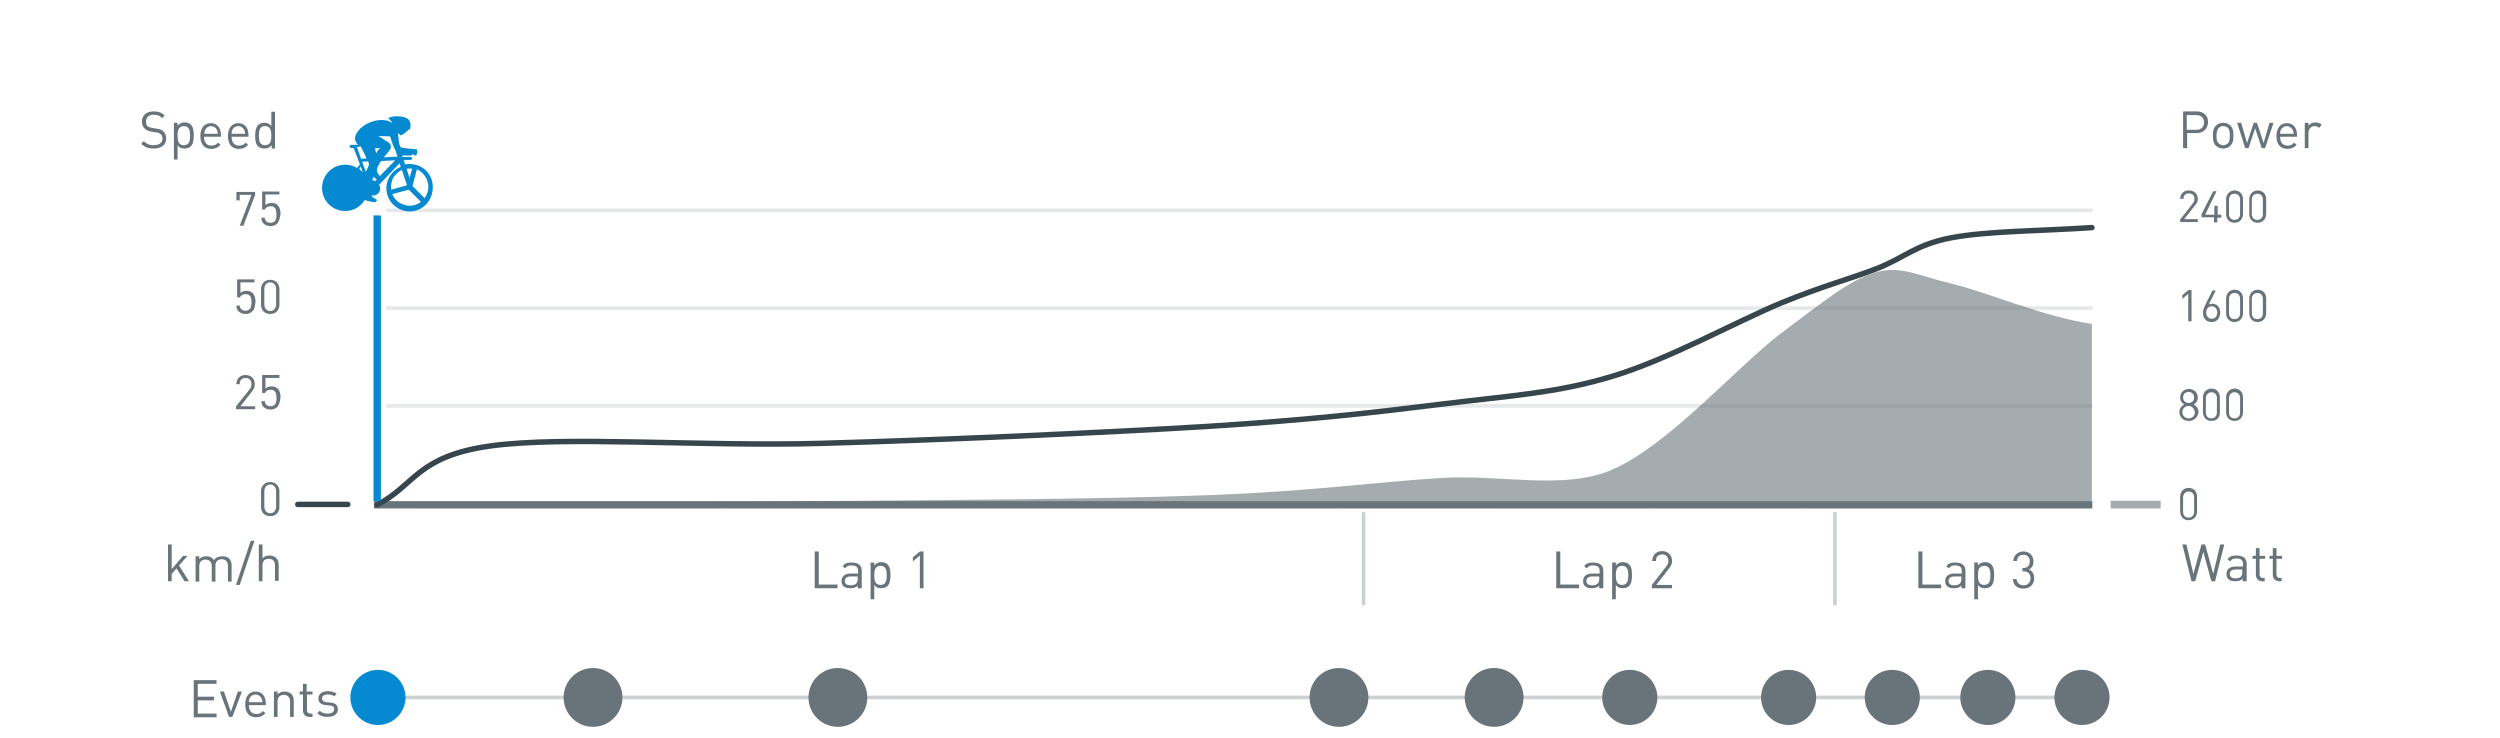
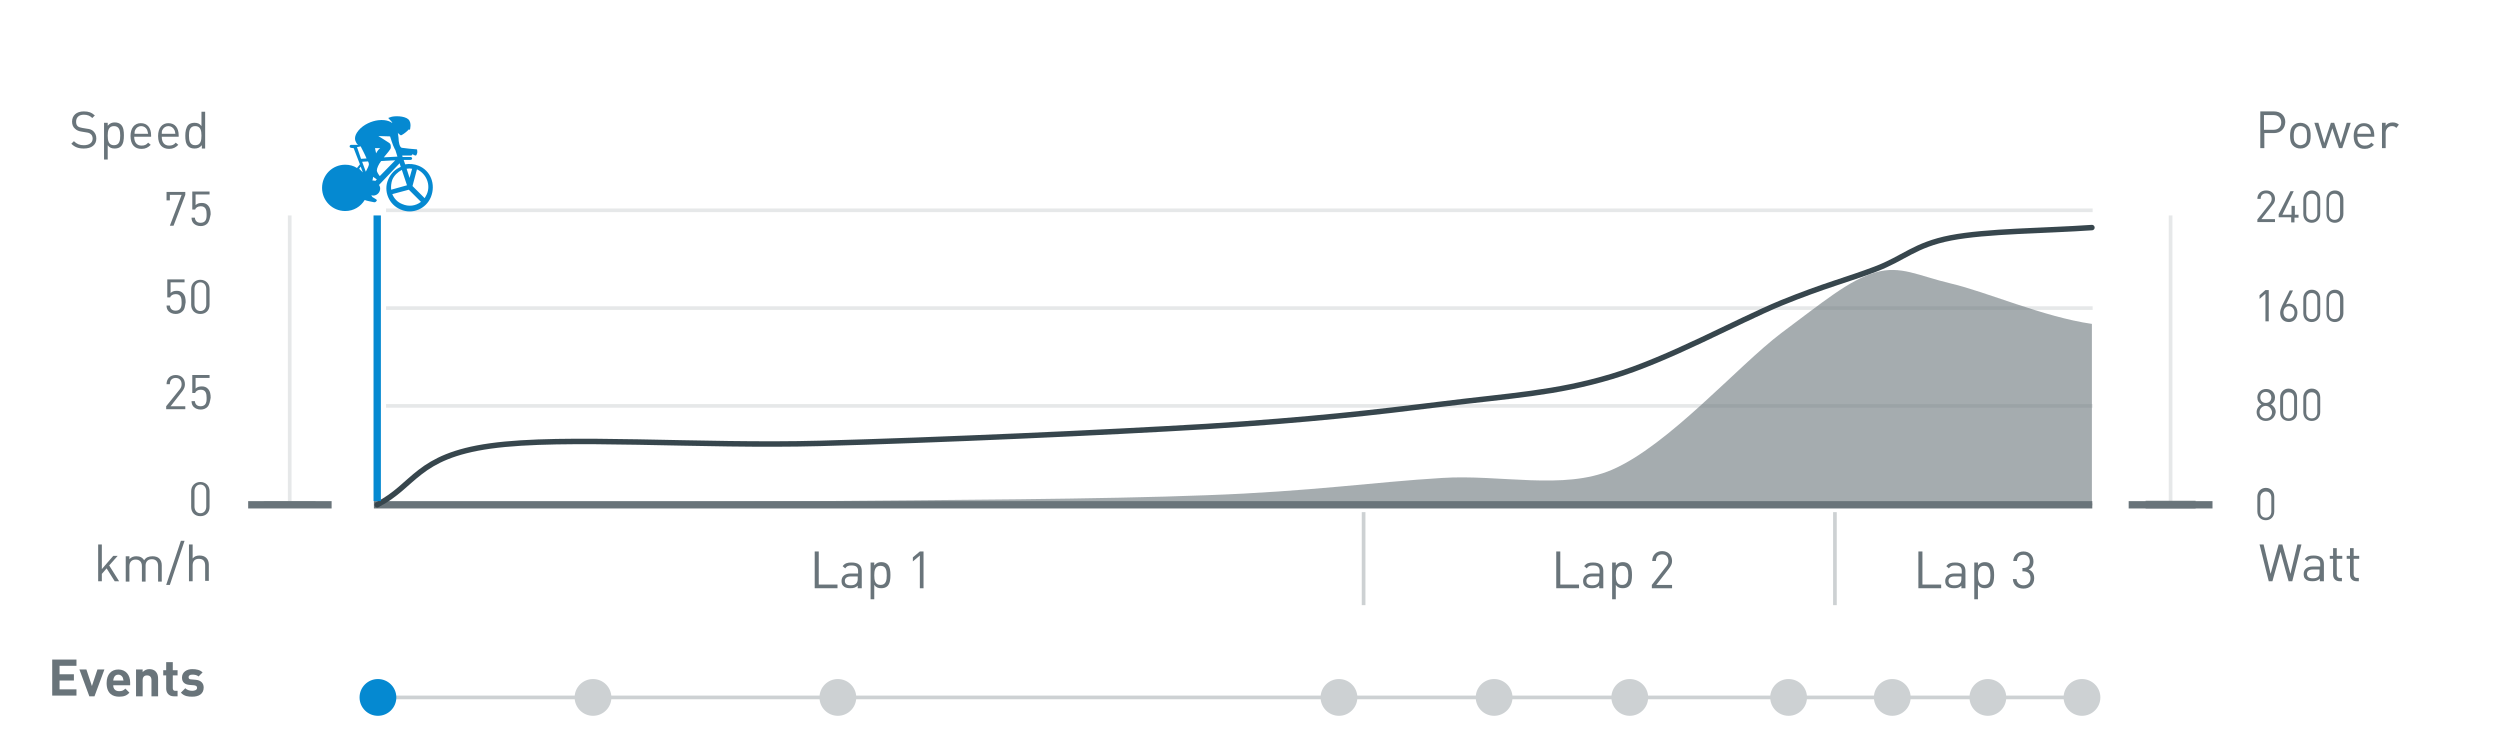
<svg xmlns="http://www.w3.org/2000/svg" version="1.1" x="0px" y="0px" viewBox="0 0 680 200.7" enable-background="new 0 0 680 200.7" xml:space="preserve">
  <g id="Layer_1">
+     <line fill="none" stroke="#E6E8E9" stroke-miterlimit="10" x1="590.4" y1="136.3" x2="590.4" y2="58.6" />
+     <line fill="none" stroke="#E6E8E9" stroke-miterlimit="10" x1="78.8" y1="136.3" x2="78.8" y2="58.6" />
    <g id="_x30_">
-       <rect x="574.1" y="136.2" opacity="0.6" fill="#69747A" width="13.6" height="2.1" />
+       <rect x="583.6" y="136.2" fill="#828B90" width="13.6" height="2.1" />
      <line fill="none" stroke="#CDD1D3" stroke-miterlimit="10" x1="99.5" y1="189.7" x2="569.7" y2="189.7" />
      <line fill="none" stroke="#CDD1D3" stroke-miterlimit="10" x1="370.9" y1="139.3" x2="370.9" y2="164.6" />
      <line fill="none" stroke="#CDD1D3" stroke-miterlimit="10" x1="499.1" y1="139.3" x2="499.1" y2="164.6" />
      <g>
        <line fill="none" stroke="#BBBBBB" stroke-width="0.537" stroke-linejoin="round" stroke-miterlimit="10" x1="105.1" y1="137.2" x2="569.1" y2="137.2" />
      </g>
      <path fill="none" stroke="#E6E8E9" stroke-linejoin="round" stroke-miterlimit="10" d="M105,110.4h464.2 M105,83.8h464.2     M105,57.2h464.2" />
      <line fill="none" stroke="#69747A" stroke-width="2" stroke-linejoin="round" stroke-miterlimit="10" x1="101.7" y1="137.3" x2="569.1" y2="137.3" />
-       <line fill="none" stroke="#37464D" stroke-width="1.492" stroke-linecap="round" stroke-linejoin="round" stroke-miterlimit="10" x1="81" y1="137.2" x2="94.6" y2="137.2" />
+       <line fill="none" stroke="#37464D" stroke-width="1.492" stroke-linecap="round" stroke-linejoin="round" stroke-miterlimit="10" x1="72" y1="137.2" x2="85.6" y2="137.2" />
      <g>
        <path fill="none" stroke="#37464D" stroke-width="1.492" stroke-linecap="round" stroke-linejoin="round" stroke-miterlimit="10" d="     M102.6,137.3c10.3-5.3,10.7-13.2,30.8-16c20.1-2.8,57.2,0.2,89.7-0.7c32.5-0.9,76.9-2.9,105.1-4.6c28.2-1.8,45.7-3.8,64.1-6.1     c18.4-2.3,30.8-2.9,46.1-7.5c15.4-4.6,34.2-15.1,46.1-20c11.8-4.8,18-6.3,25.6-9.2c7.7-2.9,10.7-6.6,20.5-8.5     c9.8-1.9,25.6-1.9,38.4-2.8" />
        <path opacity="0.6" fill="#69747A" d="M102.6,137.3c7.9-0.1,15.4-0.4,30.8-0.5c20.1-0.2,57.2-0.2,89.7-0.5     c32.5-0.3,76.9-0.5,105.1-1.6c28.2-1,45.7-3.6,64.1-4.7c15.6-1,33.1,3.4,46.1-2.2c15.4-6.6,34.2-28.2,46.1-37.2     c11.3-8.4,18.4-14.4,25.6-16.5c6.9-2,11.6,0.9,20.5,3c9.8,2.3,25.2,9.1,38.4,11l0,49" />
      </g>
      <g>
-         <circle fill="#69747A" cx="161.3" cy="189.7" r="8" />
-         <circle fill="#69747A" cx="227.9" cy="189.7" r="8" />
-         <circle fill="#69747A" cx="364.2" cy="189.7" r="8" />
-         <circle fill="#69747A" cx="406.4" cy="189.7" r="8" />
-         <circle fill="#69747A" cx="443.3" cy="189.7" r="7.5" />
-         <circle fill="#69747A" cx="486.5" cy="189.7" r="7.5" />
-         <circle fill="#69747A" cx="566.3" cy="189.7" r="7.5" />
-         <circle fill="#69747A" cx="540.7" cy="189.7" r="7.5" />
-         <circle fill="#0589D1" cx="102.8" cy="189.7" r="7.5" />
-         <circle fill="#69747A" cx="514.7" cy="189.7" r="7.5" />
+         <circle fill="#CDD1D3" cx="161.3" cy="189.7" r="5" />
+         <circle fill="#CDD1D3" cx="227.9" cy="189.7" r="5" />
+         <circle fill="#CDD1D3" cx="364.2" cy="189.7" r="5" />
+         <circle fill="#CDD1D3" cx="406.4" cy="189.7" r="5" />
+         <circle fill="#CDD1D3" cx="443.3" cy="189.7" r="5" />
+         <circle fill="#CDD1D3" cx="486.5" cy="189.7" r="5" />
+         <circle fill="#CDD1D3" cx="566.3" cy="189.7" r="5" />
+         <circle fill="#CDD1D3" cx="540.7" cy="189.7" r="5" />
+         <circle fill="#0589D1" cx="102.8" cy="189.7" r="5" />
+         <circle fill="#CDD1D3" cx="514.7" cy="189.7" r="5" />
      </g>
      <g>
        <line fill="none" stroke="#0589D1" stroke-width="2" stroke-miterlimit="10" x1="102.6" y1="136.3" x2="102.6" y2="58.6" />
        <path fill="#0589D1" d="M113.9,45.1c-1.2-0.5-2.5-0.6-3.7-0.4l-0.4-1.2h1.9c0.2,0,0.4-0.2,0.4-0.4c0-0.2-0.2-0.4-0.4-0.4h-2.2     l-0.1-0.4h2.4c0.2,0,0.4-0.2,0.4-0.4c0.1,0,0.1,0,0.1,0.1c0.4,0.2,0.5,0.3,0.8,0.3c0.2,0,0.5-0.8,0.4-1.2     c-0.1-0.4,0.1-0.5-0.4-0.5c-0.5,0-3.1-0.3-3.8-0.4c-0.6-0.1-0.9-1.6-0.9-2.7c-0.1-1-0.2-1.4-0.2-1.4c0,0.1,0.6,0.6,0.8,0.7     c0.2,0.1,1.4-0.8,1.8-1.2c0.4-0.4,0.4-0.4,0.4-0.4l0.3,0.1c0,0,0.6-2-0.5-2.9c-1.1-0.9-3.6-0.9-4.6-0.6c-0.9,0.3-0.8,0.3-0.8,0.3     l1.1,1.2l-0.1,0.1c0,0-1.2-1-3.7-0.7c-1.7,0.2-4,1.1-5.4,2.8c-1.4,1.7-0.9,2.8-0.6,3.3c0.1,0.2,0.2,0.4,0.5,0.6h-1.9     c-0.2,0-0.4,0.2-0.4,0.4v0c0,0.2,0.1,0.3,0.3,0.4c0.2,0,0.5,0.1,0.8,0.1l1.7,4.4l-0.8,1c-0.9-0.6-2-0.9-3.2-0.9     c-3.5,0-6.3,2.8-6.3,6.3c0,3.5,2.8,6.3,6.3,6.3c2.3,0,4.2-1.2,5.3-3c0.4,0.2,2,0.5,2.5,0.6c0.5,0.1,0.7-0.3,0.8-0.5     s-0.6-0.5-1.2-0.9c-0.1-0.1-0.2-0.3-0.3-0.5c0.2,0,0.3,0.1,0.5,0.1c1.1,0,1.9-0.9,1.9-1.9c0-0.4-0.1-0.7-0.3-1l5.6-5.9l0.3,1     c-1.5,0.6-2.7,1.8-3.4,3.4c-1.4,3.2,0.2,6.9,3.4,8.2c3.2,1.4,6.9-0.2,8.2-3.4C118.6,50.1,117.1,46.4,113.9,45.1z M103.3,47.9     c-0.4-0.5-0.8-1.2-0.8-1.5c0-0.7,0.5-1.7,1.1-2.5c0,0,0.1-0.1,0.1-0.1l3.8-0.2L103.3,47.9z M99.7,43.1l-1.5,0.1L97.1,40     c0.2,0,0.6-0.1,1-0.2C98.6,40.8,99.3,42.1,99.7,43.1z M98.5,44l1.6-0.1c0.1,0.2,0.2,0.4,0.2,0.5c0.2,0.6-0.4,1.4-0.8,2.3L98.5,44     z M101.4,49.1c0,0-0.1,0-0.1,0c0.1-0.3,0.1-0.6,0.2-1c0.3,0.2,0.7,0.5,1,0.7l-0.4,0.4C101.8,49.1,101.6,49.1,101.4,49.1z      M106.1,37.1c0,0,0.7,2.4,1.3,3.5c0.1,0.1,0.2,0.3,0.2,0.4l0.5,1.6l-3.7,0.2c0.8-1,1.9-2.2,1.9-2.6c0-0.6,0-1-0.4-1.3     s-3-1.9-3-1.9S106,37.1,106.1,37.1z M103.4,40.3c0,0-0.6,0.4-1.1,1.4c-0.1-0.5-0.2-1-0.3-1.4C103.1,40.3,103.4,40.3,103.4,40.3z      M97.7,45.9l0.4-0.6l0.6,1.6C98.4,46.6,98.1,46.3,97.7,45.9z M112.1,45.9l-0.7,2.5l-0.8-2.5C111.1,45.8,111.6,45.8,112.1,45.9z      M106.7,48.9c0.5-1.2,1.5-2.1,2.6-2.7l1.4,4.2l-4.3,1.2C106.3,50.7,106.4,49.8,106.7,48.9z M109.4,55.5c-1.3-0.5-2.2-1.5-2.7-2.7     l4.5-1.2l3.3,3.3C113.1,56,111.2,56.3,109.4,55.5z M116.1,52.8c-0.2,0.4-0.4,0.8-0.6,1.1l-3.3-3.3l0,0l0,0l1.2-4.5c0,0,0,0,0.1,0     C116,47.3,117.2,50.3,116.1,52.8z" />
      </g>
    </g>
  </g>
  <g id="Layer_2">
    <g>
      <g>
-         <path fill="#69747A" d="M68.6,84.7c-0.4,0.4-1,0.7-1.8,0.7c-0.8,0-1.5-0.3-1.9-0.7c-0.4-0.4-0.6-0.9-0.6-1.6h0.9     c0.1,0.9,0.6,1.4,1.6,1.4c0.5,0,0.9-0.2,1.1-0.4c0.5-0.5,0.5-1.2,0.5-1.9c0-1.1-0.2-2.2-1.6-2.2c-0.8,0-1.4,0.4-1.5,0.9h-0.8     v-4.9h4.7v0.8h-3.8v2.9c0.4-0.4,0.9-0.6,1.7-0.6c0.7,0,1.2,0.2,1.6,0.6c0.7,0.7,0.8,1.6,0.8,2.5C69.3,83.2,69.3,84.1,68.6,84.7z" />
-         <path fill="#69747A" d="M73.5,85.4c-1.5,0-2.5-1-2.5-2.5v-4.3c0-1.5,1.1-2.5,2.5-2.5c1.4,0,2.5,1,2.5,2.5v4.3     C76,84.4,75,85.4,73.5,85.4z M75.1,78.6c0-1-0.6-1.8-1.6-1.8s-1.6,0.8-1.6,1.8v4.2c0,1,0.6,1.8,1.6,1.8s1.6-0.8,1.6-1.8V78.6z" />
+         <path fill="#69747A" d="M49.6,84.7c-0.4,0.4-1,0.7-1.8,0.7c-0.8,0-1.5-0.3-1.9-0.7c-0.4-0.4-0.6-0.9-0.6-1.6h0.9     c0.1,0.9,0.6,1.4,1.6,1.4c0.5,0,0.9-0.2,1.1-0.4c0.5-0.5,0.5-1.2,0.5-1.9c0-1.1-0.2-2.2-1.6-2.2c-0.8,0-1.4,0.4-1.5,0.9h-0.8     v-4.9h4.7v0.8h-3.8v2.9c0.4-0.4,0.9-0.6,1.7-0.6c0.7,0,1.2,0.2,1.6,0.6c0.7,0.7,0.8,1.6,0.8,2.5C50.3,83.2,50.3,84.1,49.6,84.7z" />
+         <path fill="#69747A" d="M54.5,85.4c-1.5,0-2.5-1-2.5-2.5v-4.3c0-1.5,1.1-2.5,2.5-2.5c1.4,0,2.5,1,2.5,2.5v4.3     C57,84.4,56,85.4,54.5,85.4z M56.1,78.6c0-1-0.6-1.8-1.6-1.8s-1.6,0.8-1.6,1.8v4.2c0,1,0.6,1.8,1.6,1.8s1.6-0.8,1.6-1.8V78.6z" />
      </g>
      <g>
-         <path fill="#69747A" d="M64.2,111.3v-0.8l3.7-4.6c0.4-0.5,0.5-0.9,0.5-1.4c0-1-0.6-1.7-1.6-1.7c-0.9,0-1.6,0.5-1.6,1.7h-0.9     c0-1.5,1-2.5,2.5-2.5c1.5,0,2.5,1,2.5,2.5c0,0.7-0.2,1.2-0.7,1.9l-3.2,4.1h4v0.8H64.2z" />
-         <path fill="#69747A" d="M75.4,110.7c-0.4,0.4-1,0.7-1.8,0.7c-0.8,0-1.5-0.3-1.9-0.7c-0.4-0.4-0.6-0.9-0.6-1.6H72     c0.1,0.9,0.6,1.4,1.6,1.4c0.5,0,0.9-0.2,1.1-0.4c0.5-0.5,0.5-1.2,0.5-1.9c0-1.1-0.2-2.2-1.6-2.2c-0.8,0-1.4,0.4-1.5,0.9h-0.8     v-4.9h4.7v0.8h-3.8v2.9c0.4-0.4,0.9-0.6,1.7-0.6c0.7,0,1.2,0.2,1.6,0.6c0.7,0.7,0.8,1.6,0.8,2.5C76.1,109.2,76,110.1,75.4,110.7z     " />
+         <path fill="#69747A" d="M45.2,111.3v-0.8l3.7-4.6c0.4-0.5,0.5-0.9,0.5-1.4c0-1-0.6-1.7-1.6-1.7c-0.9,0-1.6,0.5-1.6,1.7h-0.9     c0-1.5,1-2.5,2.5-2.5c1.5,0,2.5,1,2.5,2.5c0,0.7-0.2,1.2-0.7,1.9l-3.2,4.1h4v0.8H45.2z" />
+         <path fill="#69747A" d="M56.4,110.7c-0.4,0.4-1,0.7-1.8,0.7c-0.8,0-1.5-0.3-1.9-0.7c-0.4-0.4-0.6-0.9-0.6-1.6H53     c0.1,0.9,0.6,1.4,1.6,1.4c0.5,0,0.9-0.2,1.1-0.4c0.5-0.5,0.5-1.2,0.5-1.9c0-1.1-0.2-2.2-1.6-2.2c-0.8,0-1.4,0.4-1.5,0.9h-0.8     v-4.9h4.7v0.8h-3.8v2.9c0.4-0.4,0.9-0.6,1.7-0.6c0.7,0,1.2,0.2,1.6,0.6c0.7,0.7,0.8,1.6,0.8,2.5C57.1,109.2,57,110.1,56.4,110.7z     " />
      </g>
      <g>
-         <path fill="#69747A" d="M73.5,140.4c-1.5,0-2.5-1-2.5-2.5v-4.3c0-1.5,1.1-2.5,2.5-2.5c1.4,0,2.5,1,2.5,2.5v4.3     C76,139.4,75,140.4,73.5,140.4z M75.1,133.6c0-1-0.6-1.8-1.6-1.8c-1,0-1.6,0.8-1.6,1.8v4.2c0,1,0.6,1.8,1.6,1.8     c1,0,1.6-0.8,1.6-1.8V133.6z" />
+         <path fill="#69747A" d="M54.5,140.4c-1.5,0-2.5-1-2.5-2.5v-4.3c0-1.5,1.1-2.5,2.5-2.5c1.4,0,2.5,1,2.5,2.5v4.3     C57,139.4,56,140.4,54.5,140.4z M56.1,133.6c0-1-0.6-1.8-1.6-1.8c-1,0-1.6,0.8-1.6,1.8v4.2c0,1,0.6,1.8,1.6,1.8     c1,0,1.6-0.8,1.6-1.8V133.6z" />
      </g>
      <g>
-         <path fill="#69747A" d="M595.2,87.5v-7.6l-1.6,1.4v-1l1.6-1.4h0.9v8.5H595.2z" />
-         <path fill="#69747A" d="M601.6,87.6c-1.5,0-2.4-1-2.4-2.5c0-0.6,0.2-1.2,0.5-1.9l2.1-4.2h0.9l-1.9,3.8c0.3-0.1,0.6-0.2,0.9-0.2     c1.3,0,2.2,1,2.2,2.4C603.9,86.5,603,87.6,601.6,87.6z M601.6,83.3c-0.9,0-1.5,0.7-1.5,1.7c0,1,0.6,1.7,1.5,1.7s1.5-0.7,1.5-1.7     C603.1,84.1,602.5,83.3,601.6,83.3z" />
-         <path fill="#69747A" d="M607.8,87.6c-1.3,0-2.3-0.9-2.3-2.4v-4c0-1.4,1-2.4,2.3-2.4c1.3,0,2.3,0.9,2.3,2.4v4     C610.1,86.6,609.1,87.6,607.8,87.6z M609.3,81.3c0-0.9-0.5-1.6-1.5-1.6s-1.5,0.7-1.5,1.6v3.9c0,0.9,0.5,1.6,1.5,1.6     s1.5-0.7,1.5-1.6V81.3z" />
-         <path fill="#69747A" d="M614.1,87.6c-1.3,0-2.3-0.9-2.3-2.4v-4c0-1.4,1-2.4,2.3-2.4c1.3,0,2.3,0.9,2.3,2.4v4     C616.4,86.6,615.4,87.6,614.1,87.6z M615.5,81.3c0-0.9-0.5-1.6-1.5-1.6s-1.5,0.7-1.5,1.6v3.9c0,0.9,0.5,1.6,1.5,1.6     s1.5-0.7,1.5-1.6V81.3z" />
+         <path fill="#69747A" d="M616.2,87.5v-7.6l-1.6,1.4v-1l1.6-1.4h0.9v8.5H616.2z" />
+         <path fill="#69747A" d="M622.6,87.6c-1.5,0-2.4-1-2.4-2.5c0-0.6,0.2-1.2,0.5-1.9l2.1-4.2h0.9l-1.9,3.8c0.3-0.1,0.6-0.2,0.9-0.2     c1.3,0,2.2,1,2.2,2.4C624.9,86.5,624,87.6,622.6,87.6z M622.6,83.3c-0.9,0-1.5,0.7-1.5,1.7c0,1,0.6,1.7,1.5,1.7s1.5-0.7,1.5-1.7     C624.1,84.1,623.5,83.3,622.6,83.3z" />
+         <path fill="#69747A" d="M628.8,87.6c-1.3,0-2.3-0.9-2.3-2.4v-4c0-1.4,1-2.4,2.3-2.4c1.3,0,2.3,0.9,2.3,2.4v4     C631.1,86.6,630.1,87.6,628.8,87.6z M630.3,81.3c0-0.9-0.5-1.6-1.5-1.6s-1.5,0.7-1.5,1.6v3.9c0,0.9,0.5,1.6,1.5,1.6     s1.5-0.7,1.5-1.6V81.3z" />
+         <path fill="#69747A" d="M635.1,87.6c-1.3,0-2.3-0.9-2.3-2.4v-4c0-1.4,1-2.4,2.3-2.4c1.3,0,2.3,0.9,2.3,2.4v4     C637.4,86.6,636.4,87.6,635.1,87.6z M636.5,81.3c0-0.9-0.5-1.6-1.5-1.6s-1.5,0.7-1.5,1.6v3.9c0,0.9,0.5,1.6,1.5,1.6     s1.5-0.7,1.5-1.6V81.3z" />
      </g>
      <g>
-         <path fill="#69747A" d="M595.3,114.5c-1.4,0-2.5-1-2.5-2.4c0-1,0.6-1.7,1.3-2.1c-0.7-0.4-1.1-1-1.1-1.9c0-1.3,1-2.3,2.4-2.3     c1.4,0,2.4,1,2.4,2.3c0,0.9-0.4,1.5-1.1,1.9c0.7,0.4,1.3,1.1,1.3,2.1C597.8,113.6,596.7,114.5,595.3,114.5z M595.3,110.4     c-0.9,0-1.7,0.7-1.7,1.7c0,0.9,0.7,1.7,1.7,1.7s1.7-0.7,1.7-1.7C596.9,111.2,596.2,110.4,595.3,110.4z M595.3,106.6     c-0.9,0-1.5,0.6-1.5,1.5c0,0.9,0.6,1.5,1.5,1.5c0.9,0,1.5-0.6,1.5-1.5C596.8,107.3,596.2,106.6,595.3,106.6z" />
-         <path fill="#69747A" d="M601.5,114.5c-1.3,0-2.3-0.9-2.3-2.4v-4c0-1.4,1-2.4,2.3-2.4c1.3,0,2.3,0.9,2.3,2.4v4     C603.9,113.6,602.9,114.5,601.5,114.5z M603,108.3c0-0.9-0.5-1.6-1.5-1.6c-0.9,0-1.5,0.7-1.5,1.6v3.9c0,0.9,0.5,1.6,1.5,1.6     c0.9,0,1.5-0.7,1.5-1.6V108.3z" />
-         <path fill="#69747A" d="M607.8,114.5c-1.3,0-2.3-0.9-2.3-2.4v-4c0-1.4,1-2.4,2.3-2.4c1.3,0,2.3,0.9,2.3,2.4v4     C610.1,113.6,609.1,114.5,607.8,114.5z M609.3,108.3c0-0.9-0.5-1.6-1.5-1.6s-1.5,0.7-1.5,1.6v3.9c0,0.9,0.5,1.6,1.5,1.6     s1.5-0.7,1.5-1.6V108.3z" />
+         <path fill="#69747A" d="M616.3,114.5c-1.4,0-2.5-1-2.5-2.4c0-1,0.6-1.7,1.3-2.1c-0.7-0.4-1.1-1-1.1-1.9c0-1.3,1-2.3,2.4-2.3     c1.4,0,2.4,1,2.4,2.3c0,0.9-0.4,1.5-1.1,1.9c0.7,0.4,1.3,1.1,1.3,2.1C618.8,113.6,617.7,114.5,616.3,114.5z M616.3,110.4     c-0.9,0-1.7,0.7-1.7,1.7c0,0.9,0.7,1.7,1.7,1.7s1.7-0.7,1.7-1.7C617.9,111.2,617.2,110.4,616.3,110.4z M616.3,106.6     c-0.9,0-1.5,0.6-1.5,1.5c0,0.9,0.6,1.5,1.5,1.5c0.9,0,1.5-0.6,1.5-1.5C617.8,107.3,617.2,106.6,616.3,106.6z" />
+         <path fill="#69747A" d="M622.5,114.5c-1.3,0-2.3-0.9-2.3-2.4v-4c0-1.4,1-2.4,2.3-2.4c1.3,0,2.3,0.9,2.3,2.4v4     C624.9,113.6,623.9,114.5,622.5,114.5z M624,108.3c0-0.9-0.5-1.6-1.5-1.6c-0.9,0-1.5,0.7-1.5,1.6v3.9c0,0.9,0.5,1.6,1.5,1.6     c0.9,0,1.5-0.7,1.5-1.6V108.3z" />
+         <path fill="#69747A" d="M628.8,114.5c-1.3,0-2.3-0.9-2.3-2.4v-4c0-1.4,1-2.4,2.3-2.4c1.3,0,2.3,0.9,2.3,2.4v4     C631.1,113.6,630.1,114.5,628.8,114.5z M630.3,108.3c0-0.9-0.5-1.6-1.5-1.6s-1.5,0.7-1.5,1.6v3.9c0,0.9,0.5,1.6,1.5,1.6     s1.5-0.7,1.5-1.6V108.3z" />
      </g>
      <g>
-         <path fill="#69747A" d="M595.3,141.5c-1.3,0-2.3-0.9-2.3-2.4v-4c0-1.4,1-2.4,2.3-2.4c1.3,0,2.3,0.9,2.3,2.4v4     C597.6,140.6,596.6,141.5,595.3,141.5z M596.8,135.3c0-0.9-0.5-1.6-1.5-1.6c-0.9,0-1.5,0.7-1.5,1.6v3.9c0,0.9,0.5,1.6,1.5,1.6     c0.9,0,1.5-0.7,1.5-1.6V135.3z" />
+         <path fill="#69747A" d="M616.3,141.5c-1.3,0-2.3-0.9-2.3-2.4v-4c0-1.4,1-2.4,2.3-2.4c1.3,0,2.3,0.9,2.3,2.4v4     C618.6,140.6,617.6,141.5,616.3,141.5z M617.8,135.3c0-0.9-0.5-1.6-1.5-1.6c-0.9,0-1.5,0.7-1.5,1.6v3.9c0,0.9,0.5,1.6,1.5,1.6     c0.9,0,1.5-0.7,1.5-1.6V135.3z" />
      </g>
      <g>
        <path fill="#69747A" d="M221.6,160v-10h1.1v9h5.1v1H221.6z" />
        <path fill="#69747A" d="M233.3,160v-0.7c-0.5,0.5-1.1,0.7-2,0.7c-1,0-1.5-0.2-1.9-0.6c-0.4-0.3-0.5-0.9-0.5-1.4     c0-1.2,0.9-2,2.4-2h2.1v-0.7c0-1-0.5-1.5-1.8-1.5c-0.9,0-1.3,0.2-1.7,0.8l-0.7-0.6c0.6-0.8,1.3-1,2.4-1c1.9,0,2.8,0.8,2.8,2.3     v4.7H233.3z M233.3,156.8h-1.9c-1,0-1.6,0.4-1.6,1.2c0,0.8,0.5,1.2,1.6,1.2c0.6,0,1.1-0.1,1.5-0.5c0.2-0.2,0.4-0.6,0.4-1.2V156.8     z" />
        <path fill="#69747A" d="M241.4,159.4c-0.4,0.4-1,0.6-1.7,0.6c-0.8,0-1.4-0.2-1.9-0.9v3.9h-1v-10h1v0.8c0.6-0.7,1.2-0.9,1.9-0.9     c0.7,0,1.3,0.2,1.7,0.6c0.7,0.7,0.8,1.8,0.8,2.9S242.1,158.7,241.4,159.4z M239.5,153.9c-1.5,0-1.7,1.3-1.7,2.6s0.2,2.6,1.7,2.6     c1.5,0,1.7-1.3,1.7-2.6S241,153.9,239.5,153.9z" />
        <path fill="#69747A" d="M250.2,160v-8.9l-1.9,1.6v-1.1l1.9-1.6h1v10H250.2z" />
-       </g>
-       <g>
-         <path fill="#69747A" d="M52.7,195v-10h6.2v1h-5.1v3.5h4.4v1h-4.4v3.6h5.1v1H52.7z" />
-         <path fill="#69747A" d="M63.2,195h-0.9l-2.5-6.9h1.1l1.9,5.5l1.9-5.5h1.1L63.2,195z" />
-         <path fill="#69747A" d="M67.7,191.8c0,1.5,0.7,2.4,2,2.4c0.8,0,1.3-0.2,1.8-0.8l0.7,0.6c-0.7,0.7-1.4,1.1-2.5,1.1     c-1.8,0-3-1.1-3-3.5c0-2.2,1.1-3.5,2.8-3.5c1.8,0,2.8,1.3,2.8,3.3v0.4H67.7z M71.1,189.9c-0.3-0.6-0.9-1-1.6-1     c-0.7,0-1.3,0.4-1.6,1c-0.2,0.4-0.2,0.6-0.2,1.1h3.7C71.3,190.5,71.3,190.2,71.1,189.9z" />
-         <path fill="#69747A" d="M78.9,195v-4.2c0-1.2-0.7-1.8-1.7-1.8s-1.7,0.6-1.7,1.8v4.2h-1v-6.9h1v0.8c0.5-0.6,1.2-0.8,1.9-0.8     c0.7,0,1.3,0.2,1.8,0.6c0.5,0.5,0.7,1.1,0.7,1.9v4.4H78.9z" />
-         <path fill="#69747A" d="M84.2,195c-1.2,0-1.8-0.8-1.8-1.8v-4.3h-0.9v-0.8h0.9v-2.1h1v2.1H85v0.8h-1.5v4.2c0,0.6,0.3,1,0.9,1H85     v0.9H84.2z" />
-         <path fill="#69747A" d="M89.1,195c-1.2,0-2.1-0.3-2.8-1l0.7-0.7c0.5,0.6,1.3,0.8,2.1,0.8c1.1,0,1.8-0.4,1.8-1.2     c0-0.6-0.3-0.9-1.1-1l-1.1-0.1c-1.3-0.1-2.1-0.7-2.1-1.8c0-1.3,1.1-2,2.5-2c1,0,1.8,0.2,2.5,0.7l-0.7,0.7     c-0.5-0.4-1.1-0.5-1.8-0.5c-1,0-1.5,0.4-1.5,1.1c0,0.6,0.4,0.9,1.2,1l1.1,0.1c1.2,0.1,2,0.6,2,1.9C91.9,194.3,90.7,195,89.1,195z     " />
      </g>
      <g>
        <path fill="#69747A" d="M423.3,160v-10h1.1v9h5.1v1H423.3z" />
        <path fill="#69747A" d="M435,160v-0.7c-0.5,0.5-1.1,0.7-2,0.7c-1,0-1.5-0.2-1.9-0.6c-0.4-0.3-0.5-0.9-0.5-1.4c0-1.2,0.9-2,2.4-2     h2.1v-0.7c0-1-0.5-1.5-1.8-1.5c-0.9,0-1.3,0.2-1.7,0.8l-0.7-0.6c0.6-0.8,1.3-1,2.4-1c1.9,0,2.8,0.8,2.8,2.3v4.7H435z M435,156.8     h-1.9c-1,0-1.6,0.4-1.6,1.2c0,0.8,0.5,1.2,1.6,1.2c0.6,0,1.1-0.1,1.5-0.5c0.2-0.2,0.4-0.6,0.4-1.2V156.8z" />
        <path fill="#69747A" d="M443.1,159.4c-0.4,0.4-1,0.6-1.7,0.6c-0.8,0-1.4-0.2-1.9-0.9v3.9h-1v-10h1v0.8c0.6-0.7,1.2-0.9,1.9-0.9     c0.7,0,1.3,0.2,1.7,0.6c0.7,0.7,0.8,1.8,0.8,2.9S443.8,158.7,443.1,159.4z M441.2,153.9c-1.5,0-1.7,1.3-1.7,2.6s0.2,2.6,1.7,2.6     c1.5,0,1.7-1.3,1.7-2.6S442.7,153.9,441.2,153.9z" />
        <path fill="#69747A" d="M449.3,160v-0.9l3.9-5c0.4-0.5,0.6-0.9,0.6-1.5c0-1.1-0.6-1.8-1.7-1.8c-0.9,0-1.7,0.5-1.7,1.8h-1     c0-1.6,1.1-2.7,2.7-2.7c1.6,0,2.7,1.1,2.7,2.7c0,0.8-0.3,1.3-0.8,2l-3.5,4.5h4.3v0.9H449.3z" />
      </g>
      <g>
        <path fill="#69747A" d="M521.8,160v-10h1.1v9h5.1v1H521.8z" />
        <path fill="#69747A" d="M533.5,160v-0.7c-0.5,0.5-1.1,0.7-2,0.7c-1,0-1.5-0.2-1.9-0.6c-0.4-0.3-0.5-0.9-0.5-1.4     c0-1.2,0.9-2,2.4-2h2.1v-0.7c0-1-0.5-1.5-1.8-1.5c-0.9,0-1.3,0.2-1.7,0.8l-0.7-0.6c0.6-0.8,1.3-1,2.4-1c1.9,0,2.8,0.8,2.8,2.3     v4.7H533.5z M533.5,156.8h-1.9c-1,0-1.6,0.4-1.6,1.2c0,0.8,0.5,1.2,1.6,1.2c0.6,0,1.1-0.1,1.5-0.5c0.2-0.2,0.4-0.6,0.4-1.2V156.8     z" />
        <path fill="#69747A" d="M541.6,159.4c-0.4,0.4-1,0.6-1.7,0.6c-0.8,0-1.4-0.2-1.9-0.9v3.9h-1v-10h1v0.8c0.6-0.7,1.2-0.9,1.9-0.9     c0.7,0,1.3,0.2,1.7,0.6c0.7,0.7,0.8,1.8,0.8,2.9S542.3,158.7,541.6,159.4z M539.7,153.9c-1.5,0-1.7,1.3-1.7,2.6s0.2,2.6,1.7,2.6     c1.5,0,1.7-1.3,1.7-2.6S541.2,153.9,539.7,153.9z" />
        <path fill="#69747A" d="M550.4,160.1c-1.6,0-2.8-0.8-2.9-2.6h1c0.1,1.2,1,1.7,1.9,1.7c1.1,0,1.9-0.7,1.9-1.9c0-1.2-0.6-1.9-2-1.9     h-0.2v-0.9h0.2c1.2,0,1.8-0.7,1.8-1.8c0-1.2-0.8-1.8-1.7-1.8c-1.1,0-1.7,0.6-1.8,1.7h-1c0.1-1.6,1.3-2.6,2.8-2.6     c1.6,0,2.7,1.1,2.7,2.7c0,1.1-0.4,1.8-1.3,2.2c1,0.4,1.5,1.2,1.5,2.4C553.3,159.1,552,160.1,550.4,160.1z" />
      </g>
      <g>
-         <path fill="#69747A" d="M593,60.5v-0.8l3.4-4.3c0.3-0.4,0.5-0.8,0.5-1.3c0-0.9-0.6-1.5-1.5-1.5c-0.8,0-1.5,0.4-1.5,1.5H593     c0-1.3,0.9-2.3,2.4-2.3c1.4,0,2.4,0.9,2.4,2.3c0,0.7-0.2,1.1-0.7,1.7l-3,3.8h3.7v0.8H593z" />
-         <path fill="#69747A" d="M603.1,59.1v1.4h-0.9v-1.4h-3.4v-0.8L602,52h0.9l-3.1,6.4h2.5v-2.4h0.9v2.4h1v0.8H603.1z" />
-         <path fill="#69747A" d="M607.8,60.6c-1.3,0-2.3-0.9-2.3-2.4v-4c0-1.4,1-2.4,2.3-2.4c1.3,0,2.3,0.9,2.3,2.4v4     C610.1,59.6,609.1,60.6,607.8,60.6z M609.3,54.3c0-0.9-0.5-1.6-1.5-1.6s-1.5,0.7-1.5,1.6v3.9c0,0.9,0.5,1.6,1.5,1.6     s1.5-0.7,1.5-1.6V54.3z" />
-         <path fill="#69747A" d="M614.1,60.6c-1.3,0-2.3-0.9-2.3-2.4v-4c0-1.4,1-2.4,2.3-2.4c1.3,0,2.3,0.9,2.3,2.4v4     C616.4,59.6,615.4,60.6,614.1,60.6z M615.5,54.3c0-0.9-0.5-1.6-1.5-1.6s-1.5,0.7-1.5,1.6v3.9c0,0.9,0.5,1.6,1.5,1.6     s1.5-0.7,1.5-1.6V54.3z" />
+         <path fill="#69747A" d="M614,60.5v-0.8l3.4-4.3c0.3-0.4,0.5-0.8,0.5-1.3c0-0.9-0.6-1.5-1.5-1.5c-0.8,0-1.5,0.4-1.5,1.5H614     c0-1.3,0.9-2.3,2.4-2.3c1.4,0,2.4,0.9,2.4,2.3c0,0.7-0.2,1.1-0.7,1.7l-3,3.8h3.7v0.8H614z" />
+         <path fill="#69747A" d="M624.1,59.1v1.4h-0.9v-1.4h-3.4v-0.8L623,52h0.9l-3.1,6.4h2.5v-2.4h0.9v2.4h1v0.8H624.1z" />
+         <path fill="#69747A" d="M628.8,60.6c-1.3,0-2.3-0.9-2.3-2.4v-4c0-1.4,1-2.4,2.3-2.4c1.3,0,2.3,0.9,2.3,2.4v4     C631.1,59.6,630.1,60.6,628.8,60.6z M630.3,54.3c0-0.9-0.5-1.6-1.5-1.6s-1.5,0.7-1.5,1.6v3.9c0,0.9,0.5,1.6,1.5,1.6     s1.5-0.7,1.5-1.6V54.3z" />
+         <path fill="#69747A" d="M635.1,60.6c-1.3,0-2.3-0.9-2.3-2.4v-4c0-1.4,1-2.4,2.3-2.4c1.3,0,2.3,0.9,2.3,2.4v4     C637.4,59.6,636.4,60.6,635.1,60.6z M636.5,54.3c0-0.9-0.5-1.6-1.5-1.6s-1.5,0.7-1.5,1.6v3.9c0,0.9,0.5,1.6,1.5,1.6     s1.5-0.7,1.5-1.6V54.3z" />
      </g>
      <g>
-         <path fill="#69747A" d="M66.2,61.4h-1l3.2-8.4h-3.2v1.5h-0.9v-2.3h5.1v0.8L66.2,61.4z" />
-         <path fill="#69747A" d="M75.4,60.8c-0.4,0.4-1,0.7-1.8,0.7c-0.8,0-1.5-0.3-1.9-0.7c-0.4-0.4-0.6-0.9-0.6-1.6H72     c0.1,0.9,0.6,1.4,1.6,1.4c0.5,0,0.9-0.2,1.1-0.4c0.5-0.5,0.5-1.2,0.5-1.9c0-1.1-0.2-2.2-1.6-2.2c-0.8,0-1.4,0.4-1.5,0.9h-0.8     v-4.9h4.7v0.8h-3.8v2.9c0.4-0.4,0.9-0.6,1.7-0.6c0.7,0,1.2,0.2,1.6,0.6c0.7,0.7,0.8,1.6,0.8,2.5C76.1,59.2,76,60.1,75.4,60.8z" />
+         <path fill="#69747A" d="M47.2,61.4h-1l3.2-8.4h-3.2v1.5h-0.9v-2.3h5.1v0.8L47.2,61.4z" />
+         <path fill="#69747A" d="M56.4,60.8c-0.4,0.4-1,0.7-1.8,0.7c-0.8,0-1.5-0.3-1.9-0.7c-0.4-0.4-0.6-0.9-0.6-1.6H53     c0.1,0.9,0.6,1.4,1.6,1.4c0.5,0,0.9-0.2,1.1-0.4c0.5-0.5,0.5-1.2,0.5-1.9c0-1.1-0.2-2.2-1.6-2.2c-0.8,0-1.4,0.4-1.5,0.9h-0.8     v-4.9h4.7v0.8h-3.8v2.9c0.4-0.4,0.9-0.6,1.7-0.6c0.7,0,1.2,0.2,1.6,0.6c0.7,0.7,0.8,1.6,0.8,2.5C57.1,59.2,57,60.1,56.4,60.8z" />
      </g>
      <g>
-         <path fill="#69747A" d="M602.5,158.1h-1l-2.2-8l-2.2,8h-1l-2.5-10h1.1l1.9,8l2.2-8h1l2.2,8l1.9-8h1.1L602.5,158.1z" />
-         <path fill="#69747A" d="M610,158.1v-0.7c-0.5,0.5-1.1,0.7-2,0.7c-1,0-1.5-0.2-1.9-0.6c-0.4-0.3-0.5-0.9-0.5-1.4     c0-1.2,0.9-2,2.4-2h2.1v-0.7c0-1-0.5-1.5-1.8-1.5c-0.9,0-1.3,0.2-1.7,0.8l-0.7-0.6c0.6-0.8,1.3-1,2.4-1c1.9,0,2.8,0.8,2.8,2.3     v4.7H610z M610,154.9h-1.9c-1,0-1.6,0.4-1.6,1.2c0,0.8,0.5,1.2,1.6,1.2c0.6,0,1.1-0.1,1.5-0.5c0.2-0.2,0.3-0.6,0.3-1.2V154.9z" />
-         <path fill="#69747A" d="M615.4,158.1c-1.2,0-1.8-0.8-1.8-1.8v-4.3h-0.9v-0.8h0.9v-2.1h1v2.1h1.5v0.8h-1.5v4.2c0,0.6,0.3,1,0.9,1     h0.5v0.9H615.4z" />
-         <path fill="#69747A" d="M620,158.1c-1.2,0-1.8-0.8-1.8-1.8v-4.3h-0.9v-0.8h0.9v-2.1h1v2.1h1.5v0.8h-1.5v4.2c0,0.6,0.3,1,0.9,1     h0.5v0.9H620z" />
+         <path fill="#69747A" d="M623.5,158.1h-1l-2.2-8l-2.2,8h-1l-2.5-10h1.1l1.9,8l2.2-8h1l2.2,8l1.9-8h1.1L623.5,158.1z" />
+         <path fill="#69747A" d="M631,158.1v-0.7c-0.5,0.5-1.1,0.7-2,0.7c-1,0-1.5-0.2-1.9-0.6c-0.4-0.3-0.5-0.9-0.5-1.4     c0-1.2,0.9-2,2.4-2h2.1v-0.7c0-1-0.5-1.5-1.8-1.5c-0.9,0-1.3,0.2-1.7,0.8l-0.7-0.6c0.6-0.8,1.3-1,2.4-1c1.9,0,2.8,0.8,2.8,2.3     v4.7H631z M631,154.9h-1.9c-1,0-1.6,0.4-1.6,1.2c0,0.8,0.5,1.2,1.6,1.2c0.6,0,1.1-0.1,1.5-0.5c0.2-0.2,0.3-0.6,0.3-1.2V154.9z" />
+         <path fill="#69747A" d="M636.4,158.1c-1.2,0-1.8-0.8-1.8-1.8v-4.3h-0.9v-0.8h0.9v-2.1h1v2.1h1.5v0.8h-1.5v4.2c0,0.6,0.3,1,0.9,1     h0.5v0.9H636.4z" />
+         <path fill="#69747A" d="M641,158.1c-1.2,0-1.8-0.8-1.8-1.8v-4.3h-0.9v-0.8h0.9v-2.1h1v2.1h1.5v0.8h-1.5v4.2c0,0.6,0.3,1,0.9,1     h0.5v0.9H641z" />
      </g>
      <g>
-         <path fill="#69747A" d="M597.5,36.2h-2.6v4.1h-1.1v-10h3.7c1.8,0,3.1,1.1,3.1,2.9C600.5,35.1,599.3,36.2,597.5,36.2z M597.4,31.3     h-2.6v4h2.6c1.2,0,2.1-0.7,2.1-2C599.5,32,598.6,31.3,597.4,31.3z" />
-         <path fill="#69747A" d="M606.7,39.6c-0.5,0.5-1.1,0.8-2,0.8c-0.8,0-1.5-0.3-2-0.8c-0.7-0.7-0.8-1.7-0.8-2.7s0.1-2,0.8-2.7     c0.5-0.5,1.1-0.8,2-0.8c0.8,0,1.5,0.3,2,0.8c0.7,0.7,0.8,1.7,0.8,2.7S607.4,38.9,606.7,39.6z M606,34.8c-0.3-0.3-0.8-0.5-1.3-0.5     s-0.9,0.2-1.2,0.5c-0.5,0.5-0.6,1.3-0.6,2.1c0,0.8,0,1.6,0.6,2.1c0.3,0.3,0.8,0.5,1.2,0.5s0.9-0.2,1.3-0.5     c0.5-0.5,0.5-1.4,0.5-2.1C606.5,36.1,606.5,35.3,606,34.8z" />
-         <path fill="#69747A" d="M616.1,40.3h-0.9l-1.8-5.4l-1.8,5.4h-0.9l-2.2-6.9h1.1l1.6,5.5l1.8-5.5h0.9l1.8,5.5l1.6-5.5h1.1     L616.1,40.3z" />
-         <path fill="#69747A" d="M620.2,37.2c0,1.5,0.7,2.4,2,2.4c0.8,0,1.3-0.2,1.8-0.8l0.7,0.6c-0.7,0.7-1.4,1.1-2.5,1.1     c-1.8,0-3-1.1-3-3.5c0-2.2,1.1-3.5,2.8-3.5c1.8,0,2.8,1.3,2.8,3.3v0.4H620.2z M623.6,35.3c-0.3-0.6-0.9-1-1.6-1     c-0.7,0-1.3,0.4-1.6,1c-0.2,0.4-0.2,0.6-0.2,1.1h3.7C623.8,35.9,623.8,35.6,623.6,35.3z" />
-         <path fill="#69747A" d="M630.8,34.8c-0.4-0.4-0.7-0.5-1.2-0.5c-1,0-1.7,0.8-1.7,1.8v4.2h-1v-6.9h1v0.8c0.4-0.6,1.1-0.9,1.9-0.9     c0.7,0,1.2,0.2,1.7,0.6L630.8,34.8z" />
+         <path fill="#69747A" d="M618.5,36.2h-2.6v4.1h-1.1v-10h3.7c1.8,0,3.1,1.1,3.1,2.9C621.5,35.1,620.3,36.2,618.5,36.2z M618.4,31.3     h-2.6v4h2.6c1.2,0,2.1-0.7,2.1-2C620.5,32,619.6,31.3,618.4,31.3z" />
+         <path fill="#69747A" d="M627.7,39.6c-0.5,0.5-1.1,0.8-2,0.8c-0.8,0-1.5-0.3-2-0.8c-0.7-0.7-0.8-1.7-0.8-2.7s0.1-2,0.8-2.7     c0.5-0.5,1.1-0.8,2-0.8c0.8,0,1.5,0.3,2,0.8c0.7,0.7,0.8,1.7,0.8,2.7S628.4,38.9,627.7,39.6z M627,34.8c-0.3-0.3-0.8-0.5-1.3-0.5     s-0.9,0.2-1.2,0.5c-0.5,0.5-0.6,1.3-0.6,2.1c0,0.8,0,1.6,0.6,2.1c0.3,0.3,0.8,0.5,1.2,0.5s0.9-0.2,1.3-0.5     c0.5-0.5,0.5-1.4,0.5-2.1C627.5,36.1,627.5,35.3,627,34.8z" />
+         <path fill="#69747A" d="M637.1,40.3h-0.9l-1.8-5.4l-1.8,5.4h-0.9l-2.2-6.9h1.1l1.6,5.5l1.8-5.5h0.9l1.8,5.5l1.6-5.5h1.1     L637.1,40.3z" />
+         <path fill="#69747A" d="M641.2,37.2c0,1.5,0.7,2.4,2,2.4c0.8,0,1.3-0.2,1.8-0.8l0.7,0.6c-0.7,0.7-1.4,1.1-2.5,1.1     c-1.8,0-3-1.1-3-3.5c0-2.2,1.1-3.5,2.8-3.5c1.8,0,2.8,1.3,2.8,3.3v0.4H641.2z M644.6,35.3c-0.3-0.6-0.9-1-1.6-1     c-0.7,0-1.3,0.4-1.6,1c-0.2,0.4-0.2,0.6-0.2,1.1h3.7C644.8,35.9,644.8,35.6,644.6,35.3z" />
+         <path fill="#69747A" d="M651.8,34.8c-0.4-0.4-0.7-0.5-1.2-0.5c-1,0-1.7,0.8-1.7,1.8v4.2h-1v-6.9h1v0.8c0.4-0.6,1.1-0.9,1.9-0.9     c0.7,0,1.2,0.2,1.7,0.6L651.8,34.8z" />
      </g>
      <g>
-         <path fill="#69747A" d="M50.2,158.1l-2.2-3.5l-1.3,1.5v2h-1v-10h1v6.7l3.1-3.6H51l-2.3,2.6l2.7,4.3H50.2z" />
-         <path fill="#69747A" d="M62,158.1v-4.2c0-1.2-0.7-1.8-1.7-1.8c-1,0-1.7,0.6-1.7,1.7v4.4h-1v-4.2c0-1.2-0.7-1.8-1.7-1.8     s-1.7,0.6-1.7,1.8v4.2h-1v-6.9h1v0.8c0.5-0.6,1.2-0.8,1.9-0.8c1,0,1.7,0.4,2.1,1.1c0.5-0.8,1.3-1.1,2.3-1.1     c0.7,0,1.4,0.2,1.8,0.6c0.5,0.5,0.7,1.1,0.7,1.9v4.4H62z" />
-         <path fill="#69747A" d="M65.2,159.1h-1l4-12h1L65.2,159.1z" />
-         <path fill="#69747A" d="M74.8,158.1v-4.3c0-1.2-0.6-1.8-1.7-1.8s-1.7,0.6-1.7,1.8v4.3h-1v-10h1v3.8c0.5-0.6,1.1-0.8,1.9-0.8     c1.6,0,2.5,1,2.5,2.5v4.4H74.8z" />
+         <path fill="#69747A" d="M31.2,158.1l-2.2-3.5l-1.3,1.5v2h-1v-10h1v6.7l3.1-3.6H32l-2.3,2.6l2.7,4.3H31.2z" />
+         <path fill="#69747A" d="M43,158.1v-4.2c0-1.2-0.7-1.8-1.7-1.8c-1,0-1.7,0.6-1.7,1.7v4.4h-1v-4.2c0-1.2-0.7-1.8-1.7-1.8     s-1.7,0.6-1.7,1.8v4.2h-1v-6.9h1v0.8c0.5-0.6,1.2-0.8,1.9-0.8c1,0,1.7,0.4,2.1,1.1c0.5-0.8,1.3-1.1,2.3-1.1     c0.7,0,1.4,0.2,1.8,0.6c0.5,0.5,0.7,1.1,0.7,1.9v4.4H43z" />
+         <path fill="#69747A" d="M46.2,159.1h-1l4-12h1L46.2,159.1z" />
+         <path fill="#69747A" d="M55.8,158.1v-4.3c0-1.2-0.6-1.8-1.7-1.8s-1.7,0.6-1.7,1.8v4.3h-1v-10h1v3.8c0.5-0.6,1.1-0.8,1.9-0.8     c1.6,0,2.5,1,2.5,2.5v4.4H55.8z" />
      </g>
      <g>
-         <path fill="#69747A" d="M41.8,40.4c-1.5,0-2.5-0.4-3.4-1.3l0.7-0.7c0.8,0.8,1.6,1.1,2.7,1.1c1.5,0,2.4-0.7,2.4-1.8     c0-0.5-0.2-1-0.5-1.2c-0.3-0.3-0.6-0.4-1.3-0.5l-1.2-0.2c-0.8-0.1-1.4-0.4-1.8-0.8c-0.5-0.4-0.8-1.1-0.8-1.9     c0-1.7,1.2-2.8,3.2-2.8c1.3,0,2.1,0.3,3,1.1l-0.7,0.7c-0.6-0.6-1.3-0.9-2.3-0.9c-1.3,0-2.1,0.7-2.1,1.9c0,0.5,0.1,0.9,0.4,1.2     c0.3,0.3,0.8,0.4,1.3,0.5l1.2,0.2c0.9,0.1,1.4,0.3,1.8,0.7c0.5,0.5,0.8,1.1,0.8,2C45.2,39.4,43.9,40.4,41.8,40.4z" />
-         <path fill="#69747A" d="M51.9,39.8c-0.4,0.4-1,0.6-1.7,0.6c-0.8,0-1.4-0.2-1.9-0.9v3.9h-1v-10h1v0.8c0.6-0.7,1.2-0.9,1.9-0.9     c0.7,0,1.3,0.2,1.7,0.6c0.7,0.7,0.8,1.8,0.8,2.9S52.6,39.1,51.9,39.8z M50,34.3c-1.5,0-1.7,1.3-1.7,2.6s0.2,2.6,1.7,2.6     c1.5,0,1.7-1.3,1.7-2.6S51.5,34.3,50,34.3z" />
-         <path fill="#69747A" d="M55.5,37.2c0,1.5,0.7,2.4,2,2.4c0.8,0,1.3-0.2,1.8-0.8l0.7,0.6c-0.7,0.7-1.4,1.1-2.5,1.1     c-1.8,0-3-1.1-3-3.5c0-2.2,1.1-3.5,2.8-3.5c1.8,0,2.8,1.3,2.8,3.3v0.4H55.5z M59,35.3c-0.3-0.6-0.9-1-1.6-1c-0.7,0-1.3,0.4-1.6,1     c-0.2,0.4-0.2,0.6-0.2,1.1h3.7C59.2,35.9,59.1,35.6,59,35.3z" />
-         <path fill="#69747A" d="M63,37.2c0,1.5,0.7,2.4,2,2.4c0.8,0,1.3-0.2,1.8-0.8l0.7,0.6c-0.7,0.7-1.4,1.1-2.5,1.1     c-1.8,0-3-1.1-3-3.5c0-2.2,1.1-3.5,2.8-3.5c1.8,0,2.8,1.3,2.8,3.3v0.4H63z M66.4,35.3c-0.3-0.6-0.9-1-1.6-1c-0.7,0-1.3,0.4-1.6,1     C63,35.6,63,35.9,63,36.4h3.7C66.6,35.9,66.6,35.6,66.4,35.3z" />
-         <path fill="#69747A" d="M73.9,40.3v-0.8c-0.6,0.7-1.2,0.9-2,0.9c-0.7,0-1.3-0.2-1.7-0.6c-0.7-0.7-0.8-1.8-0.8-2.9     s0.2-2.2,0.8-2.9c0.4-0.4,1-0.6,1.7-0.6c0.8,0,1.4,0.2,1.9,0.9v-3.9h1v10H73.9z M72.1,34.3c-1.5,0-1.7,1.3-1.7,2.6     s0.2,2.6,1.7,2.6c1.5,0,1.7-1.3,1.7-2.6S73.6,34.3,72.1,34.3z" />
+         <path fill="#69747A" d="M22.8,40.4c-1.5,0-2.5-0.4-3.4-1.3l0.7-0.7c0.8,0.8,1.6,1.1,2.7,1.1c1.5,0,2.4-0.7,2.4-1.8     c0-0.5-0.2-1-0.5-1.2c-0.3-0.3-0.6-0.4-1.3-0.5l-1.2-0.2c-0.8-0.1-1.4-0.4-1.8-0.8c-0.5-0.4-0.8-1.1-0.8-1.9     c0-1.7,1.2-2.8,3.2-2.8c1.3,0,2.1,0.3,3,1.1l-0.7,0.7c-0.6-0.6-1.3-0.9-2.3-0.9c-1.3,0-2.1,0.7-2.1,1.9c0,0.5,0.1,0.9,0.4,1.2     c0.3,0.3,0.8,0.4,1.3,0.5l1.2,0.2c0.9,0.1,1.4,0.3,1.8,0.7c0.5,0.5,0.8,1.1,0.8,2C26.2,39.4,24.9,40.4,22.8,40.4z" />
+         <path fill="#69747A" d="M32.9,39.8c-0.4,0.4-1,0.6-1.7,0.6c-0.8,0-1.4-0.2-1.9-0.9v3.9h-1v-10h1v0.8c0.6-0.7,1.2-0.9,1.9-0.9     c0.7,0,1.3,0.2,1.7,0.6c0.7,0.7,0.8,1.8,0.8,2.9S33.6,39.1,32.9,39.8z M31,34.3c-1.5,0-1.7,1.3-1.7,2.6s0.2,2.6,1.7,2.6     c1.5,0,1.7-1.3,1.7-2.6S32.5,34.3,31,34.3z" />
+         <path fill="#69747A" d="M36.5,37.2c0,1.5,0.7,2.4,2,2.4c0.8,0,1.3-0.2,1.8-0.8l0.7,0.6c-0.7,0.7-1.4,1.1-2.5,1.1     c-1.8,0-3-1.1-3-3.5c0-2.2,1.1-3.5,2.8-3.5c1.8,0,2.8,1.3,2.8,3.3v0.4H36.5z M40,35.3c-0.3-0.6-0.9-1-1.6-1c-0.7,0-1.3,0.4-1.6,1     c-0.2,0.4-0.2,0.6-0.2,1.1h3.7C40.2,35.9,40.1,35.6,40,35.3z" />
+         <path fill="#69747A" d="M44,37.2c0,1.5,0.7,2.4,2,2.4c0.8,0,1.3-0.2,1.8-0.8l0.7,0.6c-0.7,0.7-1.4,1.1-2.5,1.1     c-1.8,0-3-1.1-3-3.5c0-2.2,1.1-3.5,2.8-3.5c1.8,0,2.8,1.3,2.8,3.3v0.4H44z M47.4,35.3c-0.3-0.6-0.9-1-1.6-1c-0.7,0-1.3,0.4-1.6,1     C44,35.6,44,35.9,44,36.4h3.7C47.6,35.9,47.6,35.6,47.4,35.3z" />
+         <path fill="#69747A" d="M54.9,40.3v-0.8c-0.6,0.7-1.2,0.9-2,0.9c-0.7,0-1.3-0.2-1.7-0.6c-0.7-0.7-0.8-1.8-0.8-2.9     s0.2-2.2,0.8-2.9c0.4-0.4,1-0.6,1.7-0.6c0.8,0,1.4,0.2,1.9,0.9v-3.9h1v10H54.9z M53.1,34.3c-1.5,0-1.7,1.3-1.7,2.6     s0.2,2.6,1.7,2.6c1.5,0,1.7-1.3,1.7-2.6S54.6,34.3,53.1,34.3z" />
      </g>
+       <g>
+         <path fill="#69747A" d="M14.2,189.4v-10h6.6v1.7h-4.6v2.3h3.9v1.7h-3.9v2.4h4.6v1.7H14.2z" />
+         <path fill="#69747A" d="M25.7,189.4h-1.4l-2.7-7.3h1.9l1.5,4.5l1.5-4.5h1.9L25.7,189.4z" />
+         <path fill="#69747A" d="M30.8,186.4c0,1,0.6,1.6,1.6,1.6c0.8,0,1.2-0.2,1.7-0.7l1.1,1.1c-0.7,0.8-1.5,1.1-2.8,1.1     c-1.7,0-3.4-0.8-3.4-3.7c0-2.4,1.3-3.7,3.2-3.7c2,0,3.2,1.5,3.2,3.5v0.8H30.8z M33.4,184.3c-0.2-0.4-0.6-0.8-1.2-0.8     c-0.6,0-1,0.3-1.2,0.8c-0.1,0.3-0.2,0.5-0.2,0.8h2.8C33.5,184.8,33.5,184.6,33.4,184.3z" />
+         <path fill="#69747A" d="M41.2,189.4V185c0-1-0.6-1.3-1.2-1.3c-0.6,0-1.2,0.3-1.2,1.3v4.4H37v-7.3h1.8v0.7     c0.5-0.5,1.1-0.8,1.8-0.8c0.7,0,1.3,0.2,1.7,0.6c0.6,0.6,0.7,1.3,0.7,2.1v4.7H41.2z" />
+         <path fill="#69747A" d="M47.3,189.4c-1.5,0-2.1-1.1-2.1-2.1v-3.6h-0.8v-1.4h0.8v-2.2H47v2.2h1.3v1.4H47v3.5     c0,0.4,0.2,0.7,0.6,0.7h0.7v1.5H47.3z" />
+         <path fill="#69747A" d="M52.3,189.5c-1.1,0-2.2-0.1-3.1-1.1l1.2-1.2c0.6,0.6,1.4,0.7,1.9,0.7c0.6,0,1.3-0.2,1.3-0.8     c0-0.4-0.2-0.6-0.8-0.7l-1.2-0.1c-1.3-0.1-2.1-0.7-2.1-2c0-1.5,1.3-2.3,2.8-2.3c1.1,0,2.1,0.2,2.8,0.9l-1.1,1.1     c-0.4-0.4-1.1-0.5-1.7-0.5c-0.7,0-1,0.3-1,0.7s0.2,0.6,0.8,0.6l1.1,0.1c1.4,0.1,2.2,0.9,2.2,2.1C55.4,188.8,54,189.5,52.3,189.5z     " />
+       </g>
+       <line fill="none" stroke="#69747A" stroke-width="2" stroke-linejoin="round" stroke-miterlimit="10" x1="579" y1="137.3" x2="601.8" y2="137.3" />
+       <line fill="none" stroke="#69747A" stroke-width="2" stroke-linejoin="round" stroke-miterlimit="10" x1="67.5" y1="137.3" x2="90.2" y2="137.3" />
    </g>
  </g>
</svg>
